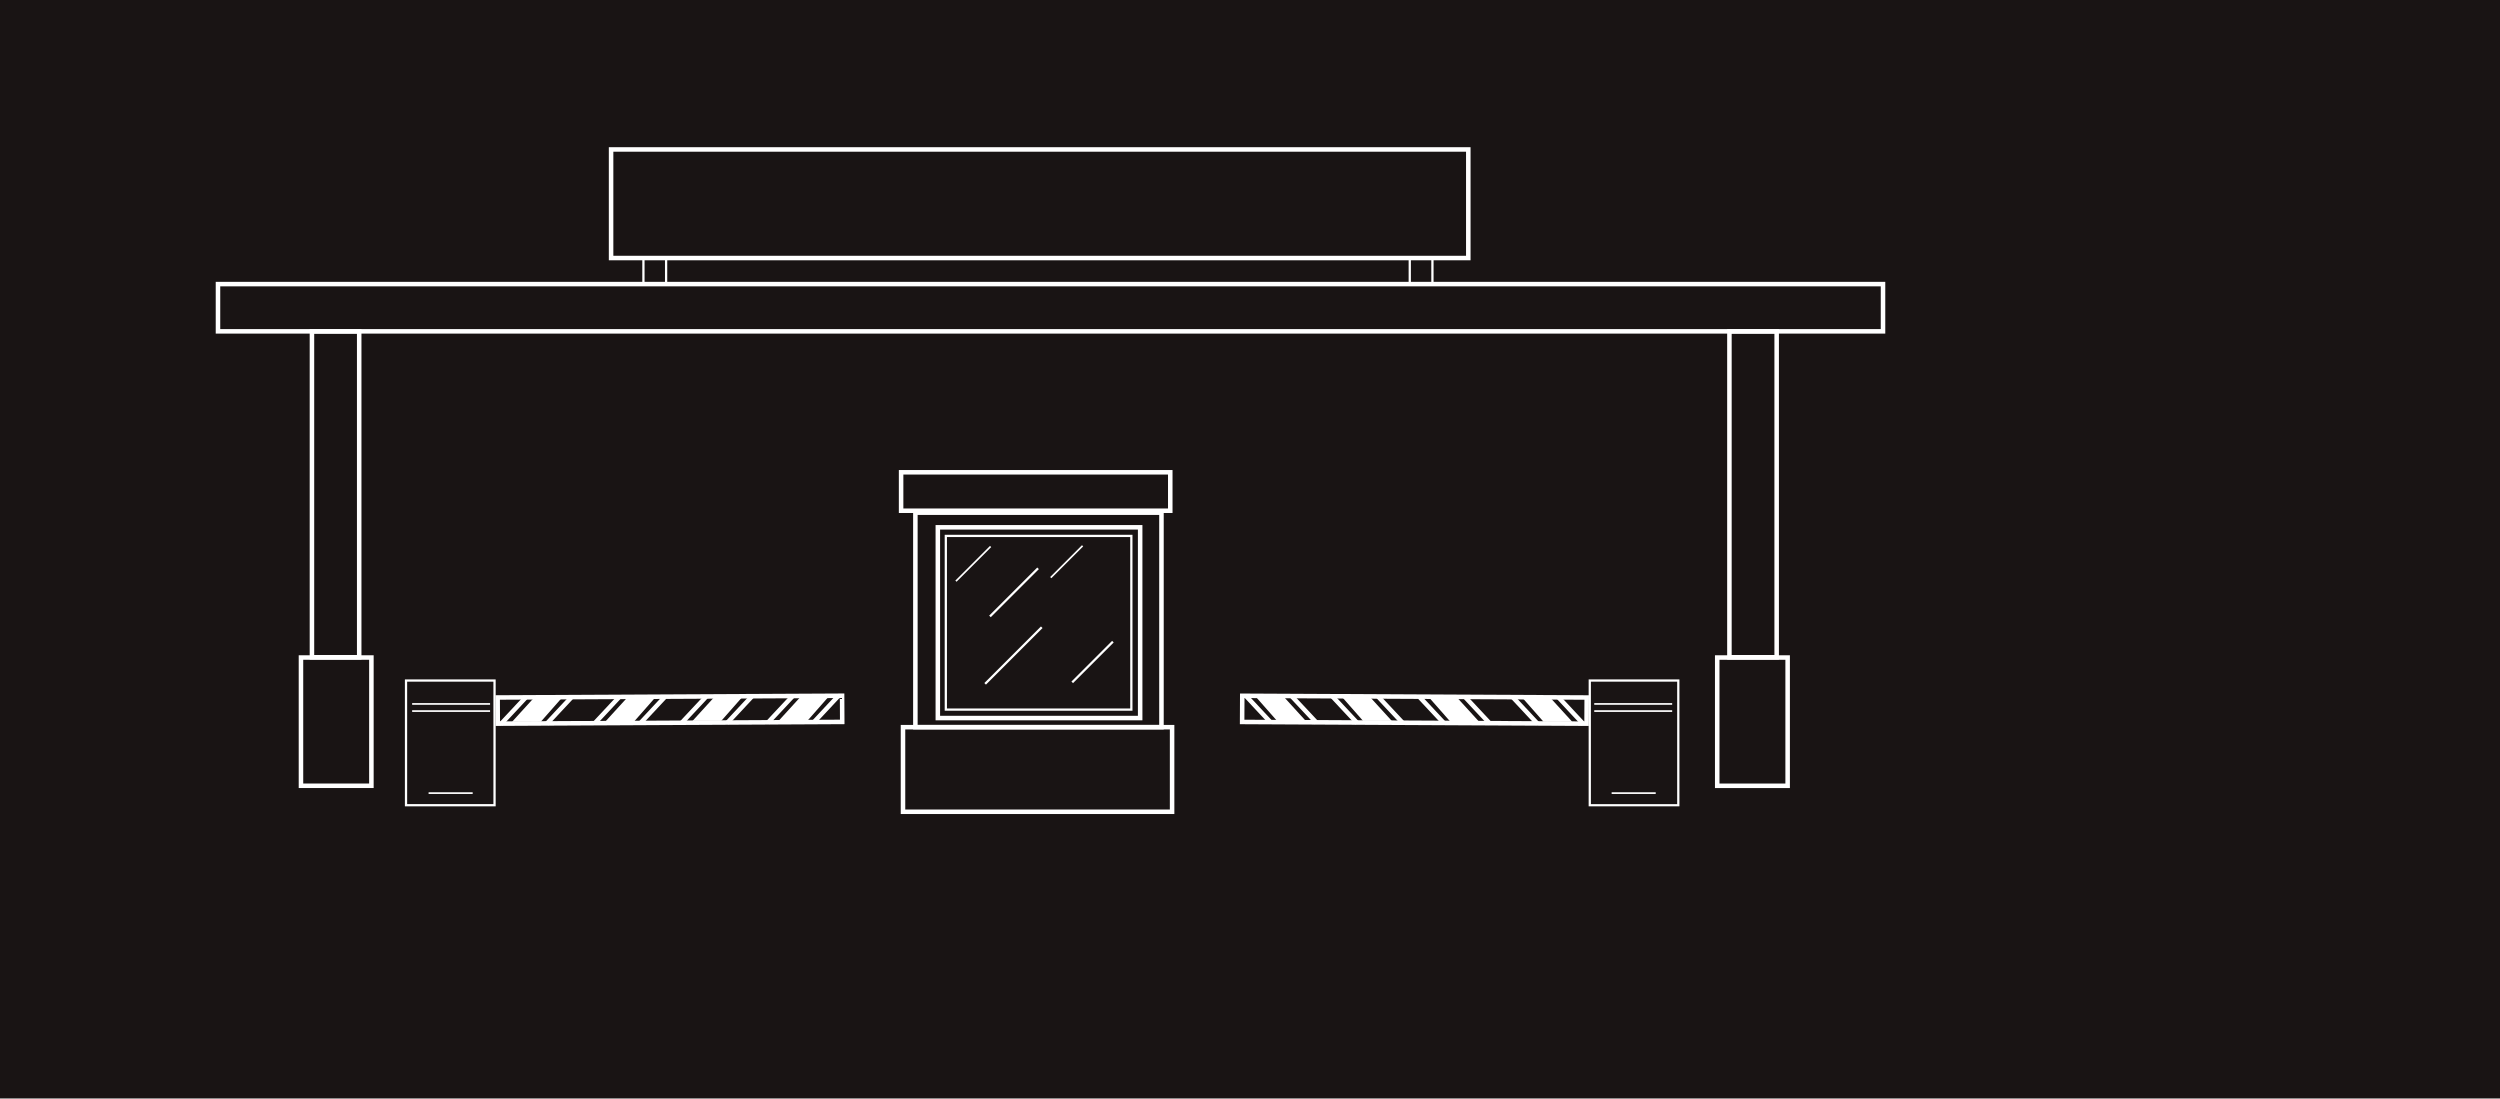
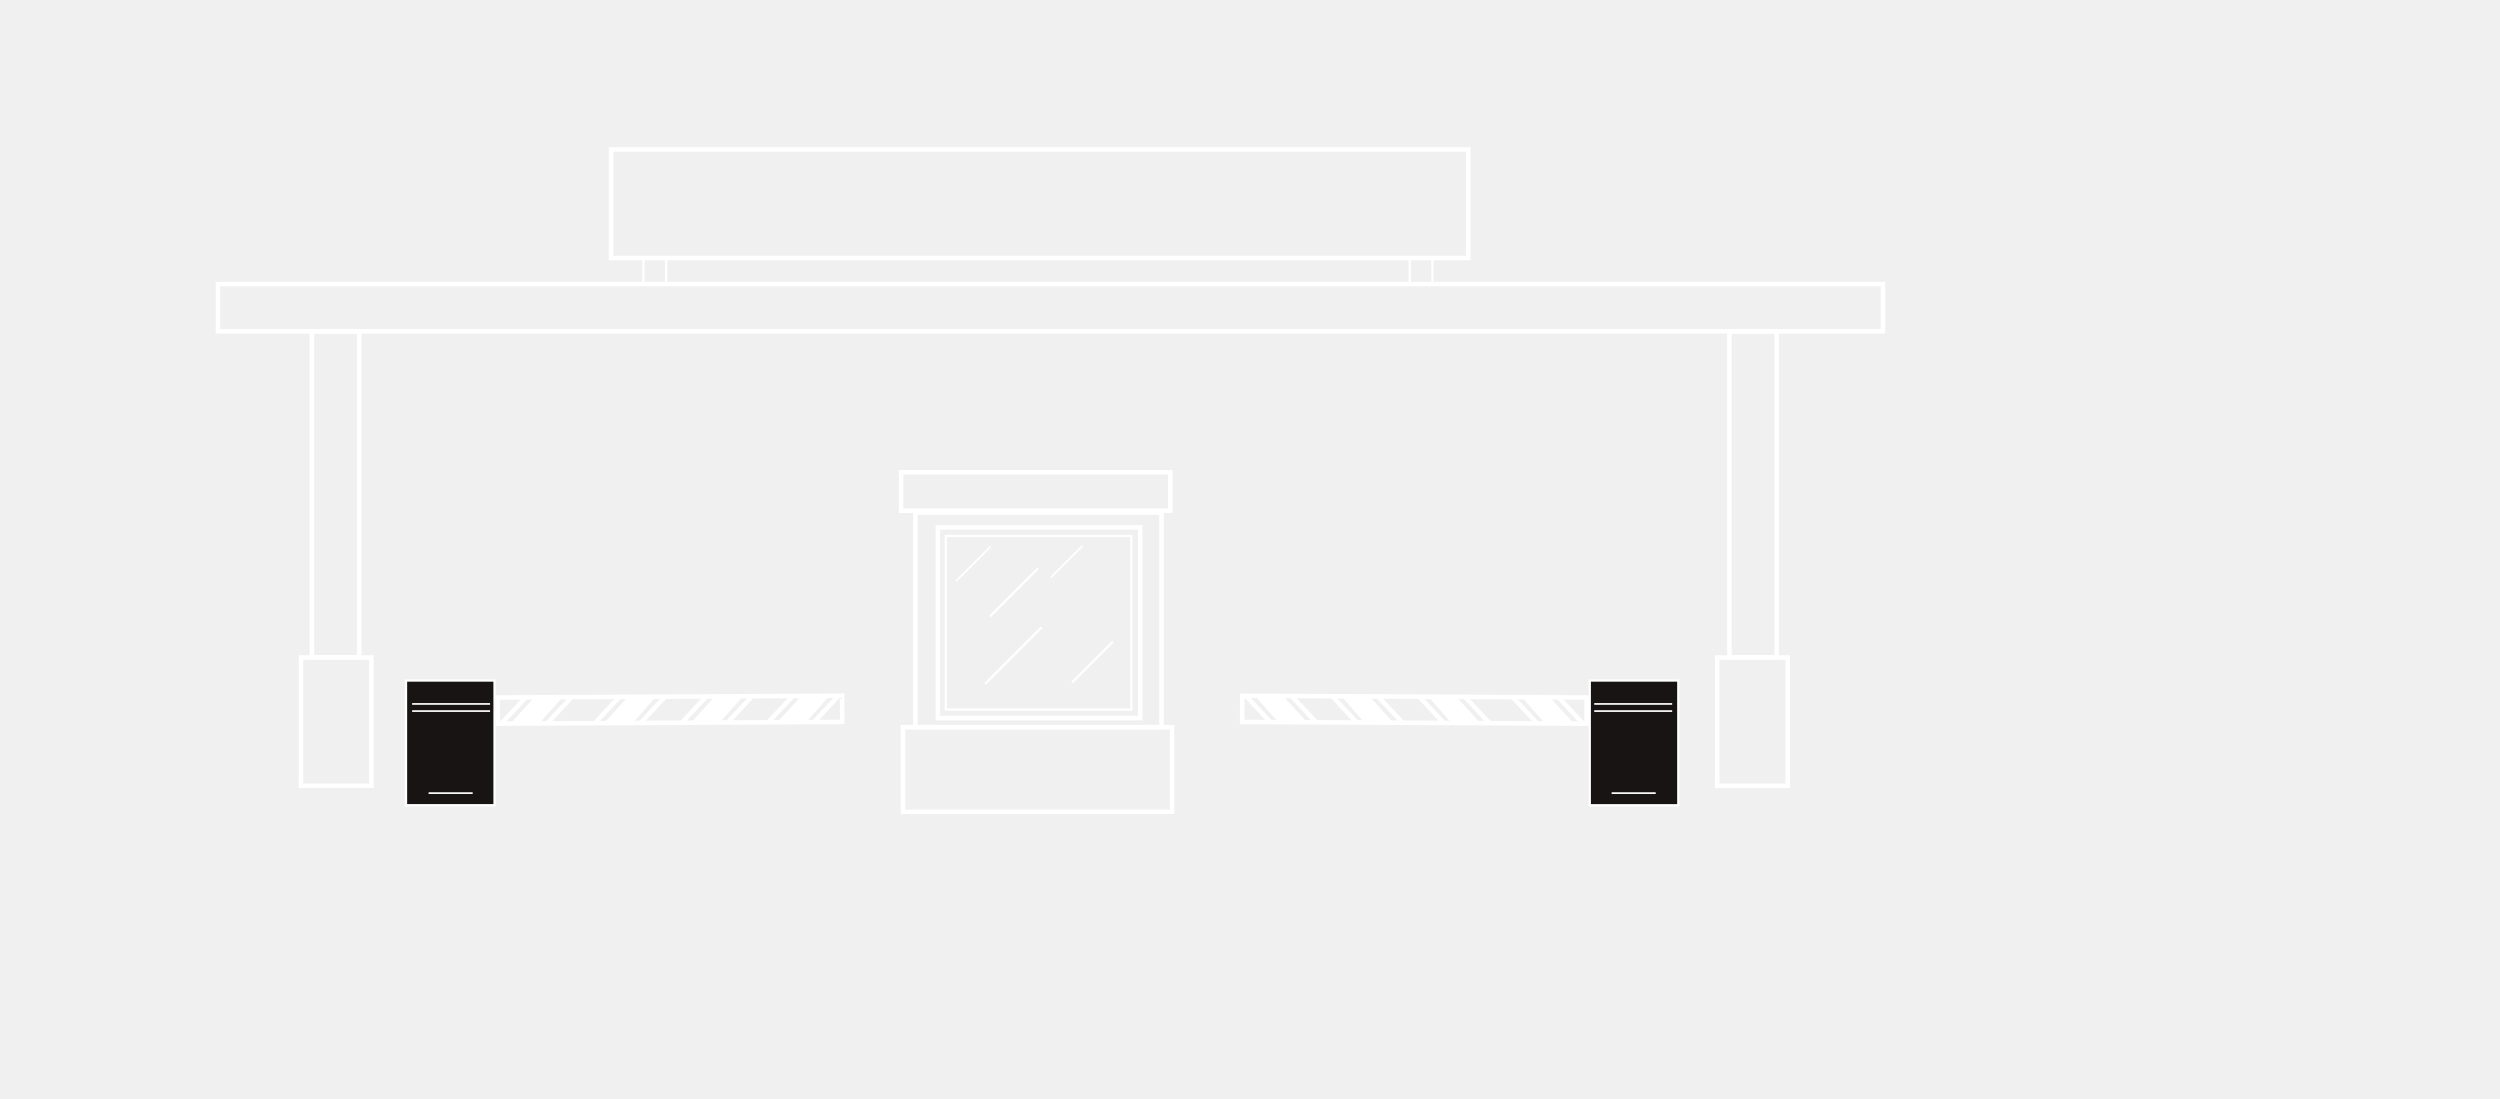
<svg xmlns="http://www.w3.org/2000/svg" viewBox="0 0 1106.84 486.32" role="img" aria-label="Toll booth with animated raising gate arms">
  <defs>
    <style>
- .cls-1{fill:#191414;}
.cls-2,.cls-3,.cls-4{fill:none;stroke:#fff;stroke-miterlimit:10;}
.cls-3{stroke-width:.75px;}
.cls-5{fill:#fff;}
.cls-4{stroke-width:2px;}
.gate-housing{fill:#191414;}
.gate-arm{animation-duration:6s;animation-timing-function:ease-in-out;animation-iteration-count:infinite;}
.gate-left{transform-origin:220.4px 320.34px;animation-name:swingLeft;}
.gate-right{transform-origin:702.39px 320.36px;animation-name:swingRight;}
@keyframes swingLeft{0%,35%{transform:rotate(0deg);}50%,85%{transform:rotate(-90deg);}100%{transform:rotate(0deg);}}
@keyframes swingRight{0%,35%{transform:rotate(0deg);}50%,85%{transform:rotate(90deg);}100%{transform:rotate(0deg);}}
</style>
  </defs>
-   <rect class="cls-1" width="1106.84" height="486.32" />
  <rect class="cls-4" x="270.55" y="66.17" width="379.52" height="48.07" />
  <rect class="cls-4" x="96.51" y="125.78" width="737.17" height="20.92" />
  <rect class="cls-4" x="138.11" y="146.72" width="20.92" height="144.27" />
  <rect class="cls-4" x="133.25" y="291.11" width="31.18" height="56.78" />
  <rect class="cls-4" x="398.95" y="209.1" width="119.17" height="17.02" />
  <rect class="cls-4" x="405.27" y="226.98" width="108.95" height="94.96" />
  <rect class="cls-4" x="399.79" y="321.95" width="119.14" height="37.45" />
  <rect class="cls-2" x="418.75" y="237.27" width="82.14" height="76.9" />
  <rect class="cls-4" x="415.21" y="233.46" width="89.58" height="84.45" />
  <line class="cls-2" x1="438.29" y1="272.91" x2="459.59" y2="251.61" />
  <line class="cls-2" x1="436.16" y1="302.76" x2="461.22" y2="277.7" />
  <line class="cls-3" x1="465.2" y1="255.73" x2="479.3" y2="241.64" />
  <line class="cls-2" x1="474.71" y1="302.1" x2="492.72" y2="284.09" />
  <line class="cls-3" x1="423.23" y1="257.3" x2="438.58" y2="241.95" />
  <rect class="cls-4" x="765.69" y="146.72" width="20.92" height="144.27" transform="translate(1552.285 437.7102) rotate(-180)" />
  <rect class="cls-4" x="760.28" y="291.11" width="31.18" height="56.78" transform="translate(1551.734 639.0034) rotate(-180)" />
  <rect class="cls-2" x="284.87" y="114.1" width="10.04" height="11.66" />
  <rect class="cls-2" x="624.15" y="114.23" width="10.04" height="11.66" />
  <g class="gate-arm gate-left">
    <line class="cls-4" x1="221.76" y1="320.58" x2="232.68" y2="308.89" />
    <rect class="cls-4" x="220.34" y="308.43" width="152.5" height="11.59" transform="translate(-1.57 1.49) rotate(-.29)" />
    <line class="cls-4" x1="242.02" y1="320.47" x2="252.94" y2="308.79" />
    <polygon class="cls-5" points="226.7 319.57 236.7 308.61 249.12 308.55 239.43 319.55 226.7 319.57" />
    <line class="cls-4" x1="263.16" y1="320.37" x2="274.08" y2="308.68" />
    <line class="cls-4" x1="283.42" y1="320.27" x2="294.34" y2="308.58" />
    <polygon class="cls-5" points="268.1 319.36 278.1 308.4 290.52 308.34 280.83 319.34 268.1 319.36" />
    <line class="cls-4" x1="301.67" y1="320.18" x2="312.59" y2="308.49" />
    <line class="cls-4" x1="321.93" y1="320.07" x2="332.85" y2="308.39" />
    <polygon class="cls-5" points="306.61 319.17 316.61 308.21 329.03 308.15 319.34 319.15 306.61 319.17" />
    <line class="cls-4" x1="339.93" y1="319.98" x2="350.85" y2="308.3" />
    <line class="cls-4" x1="360.19" y1="319.88" x2="371.11" y2="308.19" />
    <polygon class="cls-5" points="344.87 318.98 354.87 308.02 367.29 307.96 357.6 318.96 344.87 318.98" />
  </g>
  <rect class="cls-2 gate-housing" x="179.76" y="301.3" width="39.19" height="55.2" />
  <line class="cls-3" x1="182.47" y1="314.82" x2="216.97" y2="314.82" />
  <line class="cls-3" x1="182.47" y1="311.66" x2="216.97" y2="311.66" />
  <line class="cls-3" x1="189.75" y1="351.14" x2="209.27" y2="351.14" />
  <g class="gate-arm gate-right">
    <line class="cls-4" x1="701.05" y1="320.58" x2="690.12" y2="308.89" />
    <rect class="cls-4" x="549.96" y="308.43" width="152.5" height="11.59" transform="translate(1250.843 631.5784) rotate(-179.7134)" />
    <line class="cls-4" x1="680.78" y1="320.47" x2="669.86" y2="308.79" />
    <polygon class="cls-5" points="696.1 319.57 686.1 308.61 673.68 308.55 683.38 319.55 696.1 319.57" />
    <line class="cls-4" x1="659.64" y1="320.37" x2="648.72" y2="308.68" />
    <line class="cls-4" x1="639.38" y1="320.27" x2="628.46" y2="308.58" />
    <polygon class="cls-5" points="654.7 319.36 644.7 308.4 632.28 308.34 641.97 319.34 654.7 319.36" />
    <line class="cls-4" x1="621.14" y1="320.18" x2="610.21" y2="308.49" />
    <line class="cls-4" x1="600.87" y1="320.07" x2="589.95" y2="308.39" />
    <polygon class="cls-5" points="616.2 319.17 606.2 308.21 593.78 308.15 603.47 319.15 616.2 319.17" />
    <line class="cls-4" x1="582.88" y1="319.98" x2="571.95" y2="308.3" />
    <line class="cls-4" x1="562.61" y1="319.88" x2="551.69" y2="308.19" />
    <polygon class="cls-5" points="577.94 318.98 567.94 308.02 555.52 307.96 565.21 318.96 577.94 318.98" />
  </g>
  <rect class="cls-2 gate-housing" x="703.86" y="301.3" width="39.19" height="55.2" transform="translate(1446.901 657.806) rotate(-180)" />
  <line class="cls-3" x1="740.33" y1="314.82" x2="705.83" y2="314.82" />
  <line class="cls-3" x1="740.33" y1="311.66" x2="705.83" y2="311.66" />
  <line class="cls-3" x1="733.05" y1="351.14" x2="713.53" y2="351.14" />
</svg>
